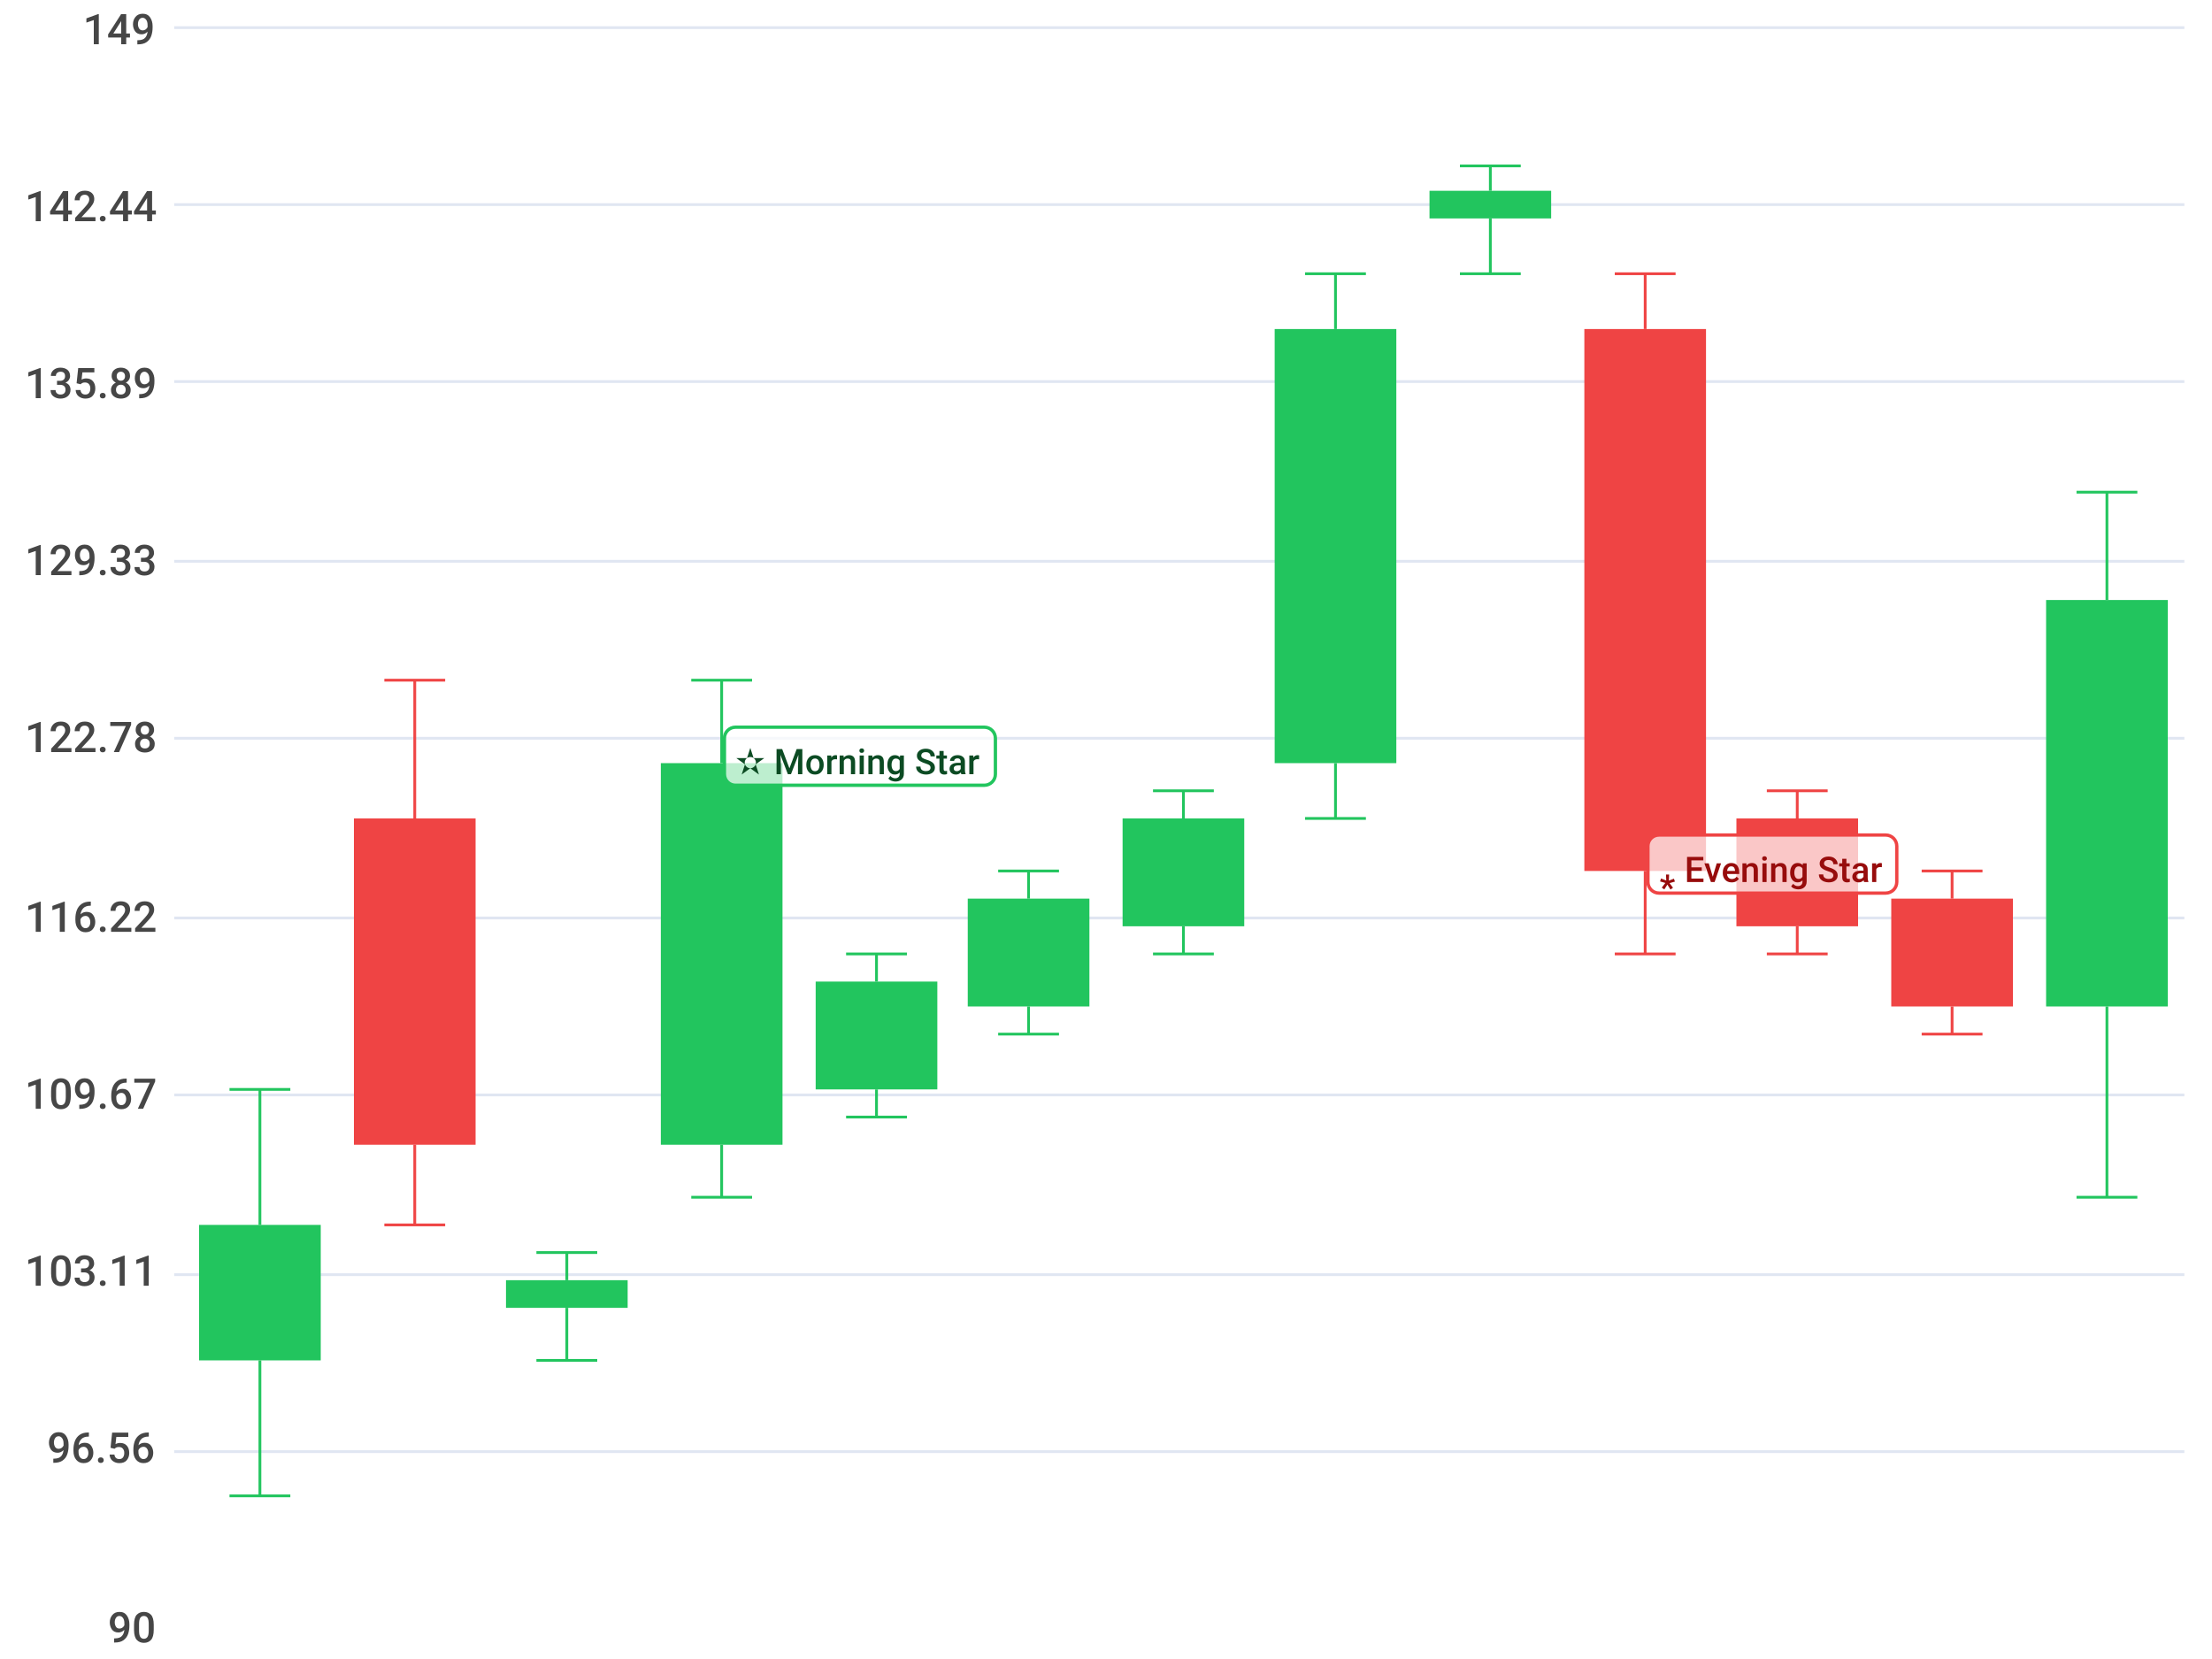
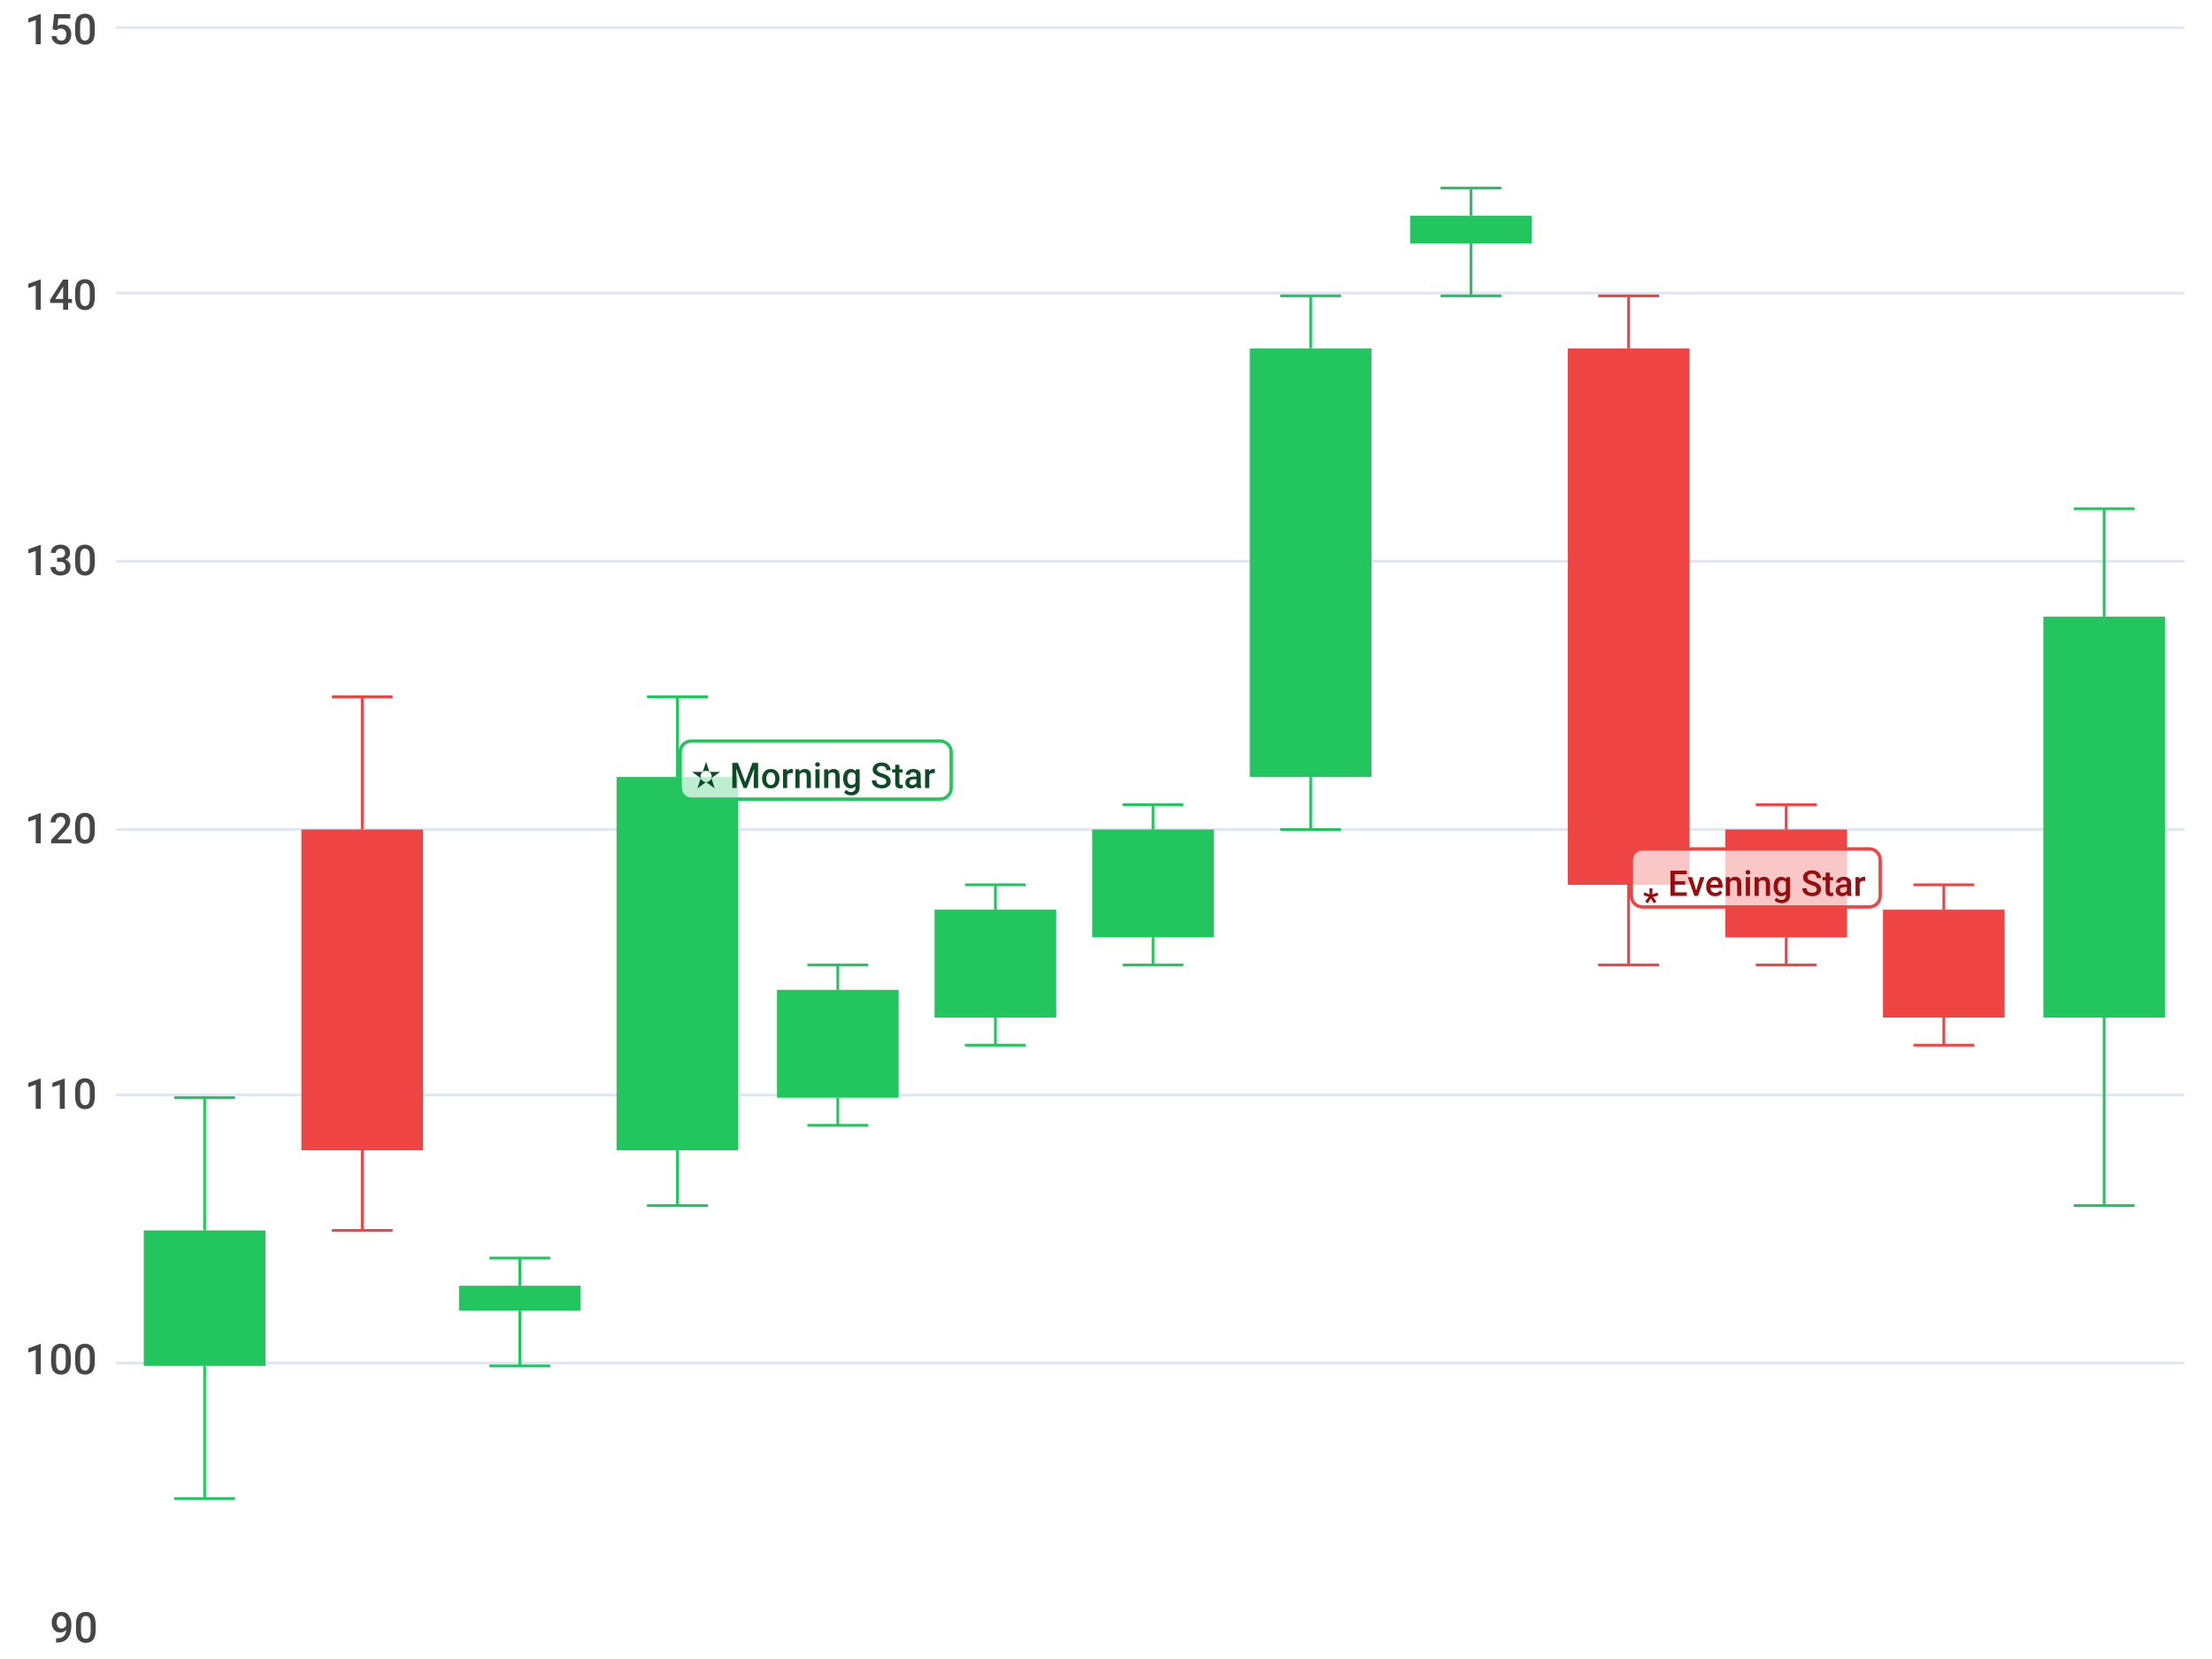
<svg xmlns="http://www.w3.org/2000/svg" viewBox="0 0 800 600">
  <path d="M 0 0 L 800 0 L 800 600 L 0 600 L 0 0" style="stroke:none;fill:white" />
-   <text x="30" y="16" style="stroke:none;fill:rgb(70,70,70);font-size:15.3px;font-family:'Roboto Medium',sans-serif">149</text>
-   <text x="9" y="80" style="stroke:none;fill:rgb(70,70,70);font-size:15.3px;font-family:'Roboto Medium',sans-serif">142.44</text>
-   <text x="9" y="144" style="stroke:none;fill:rgb(70,70,70);font-size:15.3px;font-family:'Roboto Medium',sans-serif">135.89</text>
-   <text x="9" y="208" style="stroke:none;fill:rgb(70,70,70);font-size:15.3px;font-family:'Roboto Medium',sans-serif">129.33</text>
-   <text x="9" y="272" style="stroke:none;fill:rgb(70,70,70);font-size:15.3px;font-family:'Roboto Medium',sans-serif">122.78</text>
-   <text x="9" y="337" style="stroke:none;fill:rgb(70,70,70);font-size:15.3px;font-family:'Roboto Medium',sans-serif">116.22</text>
-   <text x="9" y="401" style="stroke:none;fill:rgb(70,70,70);font-size:15.3px;font-family:'Roboto Medium',sans-serif">109.67</text>
-   <text x="9" y="465" style="stroke:none;fill:rgb(70,70,70);font-size:15.3px;font-family:'Roboto Medium',sans-serif">103.11</text>
-   <text x="17" y="529" style="stroke:none;fill:rgb(70,70,70);font-size:15.3px;font-family:'Roboto Medium',sans-serif">96.56</text>
-   <text x="39" y="594" style="stroke:none;fill:rgb(70,70,70);font-size:15.3px;font-family:'Roboto Medium',sans-serif">90</text>
-   <path d="M 63 10 L 790 10" style="stroke-width:1;stroke:rgb(224,230,242);fill:none" />
-   <path d="M 63 74 L 790 74" style="stroke-width:1;stroke:rgb(224,230,242);fill:none" />
-   <path d="M 63 138 L 790 138" style="stroke-width:1;stroke:rgb(224,230,242);fill:none" />
-   <path d="M 63 203 L 790 203" style="stroke-width:1;stroke:rgb(224,230,242);fill:none" />
-   <path d="M 63 267 L 790 267" style="stroke-width:1;stroke:rgb(224,230,242);fill:none" />
-   <path d="M 63 332 L 790 332" style="stroke-width:1;stroke:rgb(224,230,242);fill:none" />
-   <path d="M 63 396 L 790 396" style="stroke-width:1;stroke:rgb(224,230,242);fill:none" />
-   <path d="M 63 461 L 790 461" style="stroke-width:1;stroke:rgb(224,230,242);fill:none" />
-   <path d="M 63 525 L 790 525" style="stroke-width:1;stroke:rgb(224,230,242);fill:none" />
-   <path d="M 94 394 L 94 443" style="stroke-width:1;stroke:rgb(34,197,94);fill:none" />
-   <path d="M 94 492 L 94 541" style="stroke-width:1;stroke:rgb(34,197,94);fill:none" />
-   <path d="M 83 394 L 105 394" style="stroke-width:1;stroke:rgb(34,197,94);fill:none" />
-   <path d="M 83 541 L 105 541" style="stroke-width:1;stroke:rgb(34,197,94);fill:none" />
-   <path d="M 72 443 L 116 443 L 116 492 L 72 492 L 72 443" style="stroke:none;fill:rgb(34,197,94)" />
-   <path d="M 150 246 L 150 296" style="stroke-width:1;stroke:rgb(239,68,68);fill:none" />
-   <path d="M 150 414 L 150 443" style="stroke-width:1;stroke:rgb(239,68,68);fill:none" />
-   <path d="M 139 246 L 161 246" style="stroke-width:1;stroke:rgb(239,68,68);fill:none" />
-   <path d="M 139 443 L 161 443" style="stroke-width:1;stroke:rgb(239,68,68);fill:none" />
-   <path d="M 128 296 L 172 296 L 172 414 L 128 414 L 128 296" style="stroke:none;fill:rgb(239,68,68)" />
-   <path d="M 205 453 L 205 463" style="stroke-width:1;stroke:rgb(34,197,94);fill:none" />
-   <path d="M 205 473 L 205 492" style="stroke-width:1;stroke:rgb(34,197,94);fill:none" />
-   <path d="M 194 453 L 216 453" style="stroke-width:1;stroke:rgb(34,197,94);fill:none" />
-   <path d="M 194 492 L 216 492" style="stroke-width:1;stroke:rgb(34,197,94);fill:none" />
-   <path d="M 183 463 L 227 463 L 227 473 L 183 473 L 183 463" style="stroke:none;fill:rgb(34,197,94)" />
-   <path d="M 261 246 L 261 276" style="stroke-width:1;stroke:rgb(34,197,94);fill:none" />
-   <path d="M 261 414 L 261 433" style="stroke-width:1;stroke:rgb(34,197,94);fill:none" />
-   <path d="M 250 246 L 272 246" style="stroke-width:1;stroke:rgb(34,197,94);fill:none" />
-   <path d="M 250 433 L 272 433" style="stroke-width:1;stroke:rgb(34,197,94);fill:none" />
-   <path d="M 239 276 L 283 276 L 283 414 L 239 414 L 239 276" style="stroke:none;fill:rgb(34,197,94)" />
-   <path d="M 317 345 L 317 355" style="stroke-width:1;stroke:rgb(34,197,94);fill:none" />
-   <path d="M 317 394 L 317 404" style="stroke-width:1;stroke:rgb(34,197,94);fill:none" />
-   <path d="M 306 345 L 328 345" style="stroke-width:1;stroke:rgb(34,197,94);fill:none" />
-   <path d="M 306 404 L 328 404" style="stroke-width:1;stroke:rgb(34,197,94);fill:none" />
-   <path d="M 295 355 L 339 355 L 339 394 L 295 394 L 295 355" style="stroke:none;fill:rgb(34,197,94)" />
-   <path d="M 372 315 L 372 325" style="stroke-width:1;stroke:rgb(34,197,94);fill:none" />
-   <path d="M 372 364 L 372 374" style="stroke-width:1;stroke:rgb(34,197,94);fill:none" />
-   <path d="M 361 315 L 383 315" style="stroke-width:1;stroke:rgb(34,197,94);fill:none" />
-   <path d="M 361 374 L 383 374" style="stroke-width:1;stroke:rgb(34,197,94);fill:none" />
-   <path d="M 350 325 L 394 325 L 394 364 L 350 364 L 350 325" style="stroke:none;fill:rgb(34,197,94)" />
-   <path d="M 428 286 L 428 296" style="stroke-width:1;stroke:rgb(34,197,94);fill:none" />
-   <path d="M 428 335 L 428 345" style="stroke-width:1;stroke:rgb(34,197,94);fill:none" />
-   <path d="M 417 286 L 439 286" style="stroke-width:1;stroke:rgb(34,197,94);fill:none" />
-   <path d="M 417 345 L 439 345" style="stroke-width:1;stroke:rgb(34,197,94);fill:none" />
-   <path d="M 406 296 L 450 296 L 450 335 L 406 335 L 406 296" style="stroke:none;fill:rgb(34,197,94)" />
-   <path d="M 483 99 L 483 119" style="stroke-width:1;stroke:rgb(34,197,94);fill:none" />
-   <path d="M 483 276 L 483 296" style="stroke-width:1;stroke:rgb(34,197,94);fill:none" />
-   <path d="M 472 99 L 494 99" style="stroke-width:1;stroke:rgb(34,197,94);fill:none" />
-   <path d="M 472 296 L 494 296" style="stroke-width:1;stroke:rgb(34,197,94);fill:none" />
-   <path d="M 461 119 L 505 119 L 505 276 L 461 276 L 461 119" style="stroke:none;fill:rgb(34,197,94)" />
-   <path d="M 539 60 L 539 69" style="stroke-width:1;stroke:rgb(34,197,94);fill:none" />
-   <path d="M 539 79 L 539 99" style="stroke-width:1;stroke:rgb(34,197,94);fill:none" />
-   <path d="M 528 60 L 550 60" style="stroke-width:1;stroke:rgb(34,197,94);fill:none" />
-   <path d="M 528 99 L 550 99" style="stroke-width:1;stroke:rgb(34,197,94);fill:none" />
-   <path d="M 517 69 L 561 69 L 561 79 L 517 79 L 517 69" style="stroke:none;fill:rgb(34,197,94)" />
-   <path d="M 595 99 L 595 119" style="stroke-width:1;stroke:rgb(239,68,68);fill:none" />
-   <path d="M 595 315 L 595 345" style="stroke-width:1;stroke:rgb(239,68,68);fill:none" />
-   <path d="M 584 99 L 606 99" style="stroke-width:1;stroke:rgb(239,68,68);fill:none" />
-   <path d="M 584 345 L 606 345" style="stroke-width:1;stroke:rgb(239,68,68);fill:none" />
-   <path d="M 573 119 L 617 119 L 617 315 L 573 315 L 573 119" style="stroke:none;fill:rgb(239,68,68)" />
-   <path d="M 650 286 L 650 296" style="stroke-width:1;stroke:rgb(239,68,68);fill:none" />
-   <path d="M 650 335 L 650 345" style="stroke-width:1;stroke:rgb(239,68,68);fill:none" />
-   <path d="M 639 286 L 661 286" style="stroke-width:1;stroke:rgb(239,68,68);fill:none" />
-   <path d="M 639 345 L 661 345" style="stroke-width:1;stroke:rgb(239,68,68);fill:none" />
-   <path d="M 628 296 L 672 296 L 672 335 L 628 335 L 628 296" style="stroke:none;fill:rgb(239,68,68)" />
-   <path d="M 706 315 L 706 325" style="stroke-width:1;stroke:rgb(239,68,68);fill:none" />
-   <path d="M 706 364 L 706 374" style="stroke-width:1;stroke:rgb(239,68,68);fill:none" />
-   <path d="M 695 315 L 717 315" style="stroke-width:1;stroke:rgb(239,68,68);fill:none" />
-   <path d="M 695 374 L 717 374" style="stroke-width:1;stroke:rgb(239,68,68);fill:none" />
-   <path d="M 684 325 L 728 325 L 728 364 L 684 364 L 684 325" style="stroke:none;fill:rgb(239,68,68)" />
-   <path d="M 762 178 L 762 217" style="stroke-width:1;stroke:rgb(34,197,94);fill:none" />
-   <path d="M 762 364 L 762 433" style="stroke-width:1;stroke:rgb(34,197,94);fill:none" />
-   <path d="M 751 178 L 773 178" style="stroke-width:1;stroke:rgb(34,197,94);fill:none" />
-   <path d="M 751 433 L 773 433" style="stroke-width:1;stroke:rgb(34,197,94);fill:none" />
-   <path d="M 740 217 L 784 217 L 784 364 L 740 364 L 740 217" style="stroke:none;fill:rgb(34,197,94)" />
-   <path d="M 266 263 L 356 263 L 356 263 A 4 4 90.00 0 1 360 267 L 360 280 L 360 280 A 4 4 90.00 0 1 356 284 L 266 284 L 266 284 A 4 4 90.00 0 1 262 280 L 262 267 L 262 267 A 4 4 90.00 0 1 266 263 Z" style="stroke-width:1.2;stroke:rgb(34,197,94);fill:rgba(255,255,255,0.7)" />
-   <text x="266" y="280" style="stroke:none;fill:rgb(12,75,35);font-size:12.8px;font-family:'Roboto Medium',sans-serif">✫ Morning Star</text>
-   <path d="M 600 302 L 682 302 L 682 302 A 4 4 90.00 0 1 686 306 L 686 319 L 686 319 A 4 4 90.00 0 1 682 323 L 600 323 L 600 323 A 4 4 90.00 0 1 596 319 L 596 306 L 596 306 A 4 4 90.00 0 1 600 302 Z" style="stroke-width:1.2;stroke:rgb(239,68,68);fill:rgba(255,255,255,0.7)" />
-   <text x="600" y="319" style="stroke:none;fill:rgb(151,12,12);font-size:12.8px;font-family:'Roboto Medium',sans-serif">⁎ Evening Star</text>
+   <text x="9" y="16" style="stroke:none;fill:rgb(70,70,70);font-size:15.3px;font-family:'Roboto Medium',sans-serif">150</text>
+   <text x="9" y="112" style="stroke:none;fill:rgb(70,70,70);font-size:15.3px;font-family:'Roboto Medium',sans-serif">140</text>
+   <text x="9" y="208" style="stroke:none;fill:rgb(70,70,70);font-size:15.3px;font-family:'Roboto Medium',sans-serif">130</text>
+   <text x="9" y="305" style="stroke:none;fill:rgb(70,70,70);font-size:15.3px;font-family:'Roboto Medium',sans-serif">120</text>
+   <text x="9" y="401" style="stroke:none;fill:rgb(70,70,70);font-size:15.3px;font-family:'Roboto Medium',sans-serif">110</text>
+   <text x="9" y="497" style="stroke:none;fill:rgb(70,70,70);font-size:15.3px;font-family:'Roboto Medium',sans-serif">100</text>
+   <text x="18" y="594" style="stroke:none;fill:rgb(70,70,70);font-size:15.3px;font-family:'Roboto Medium',sans-serif">90</text>
+   <path d="M 42 10 L 790 10" style="stroke-width:1;stroke:rgb(224,230,242);fill:none" />
+   <path d="M 42 106 L 790 106" style="stroke-width:1;stroke:rgb(224,230,242);fill:none" />
+   <path d="M 42 203 L 790 203" style="stroke-width:1;stroke:rgb(224,230,242);fill:none" />
+   <path d="M 42 300 L 790 300" style="stroke-width:1;stroke:rgb(224,230,242);fill:none" />
+   <path d="M 42 396 L 790 396" style="stroke-width:1;stroke:rgb(224,230,242);fill:none" />
+   <path d="M 42 493 L 790 493" style="stroke-width:1;stroke:rgb(224,230,242);fill:none" />
+   <path d="M 74 397 L 74 445" style="stroke-width:1;stroke:rgb(34,197,94);fill:none" />
+   <path d="M 74 494 L 74 542" style="stroke-width:1;stroke:rgb(34,197,94);fill:none" />
+   <path d="M 63 397 L 85 397" style="stroke-width:1;stroke:rgb(34,197,94);fill:none" />
+   <path d="M 63 542 L 85 542" style="stroke-width:1;stroke:rgb(34,197,94);fill:none" />
+   <path d="M 52 445 L 96 445 L 96 494 L 52 494 L 52 445" style="stroke:none;fill:rgb(34,197,94)" />
+   <path d="M 131 252 L 131 300" style="stroke-width:1;stroke:rgb(239,68,68);fill:none" />
+   <path d="M 131 416 L 131 445" style="stroke-width:1;stroke:rgb(239,68,68);fill:none" />
+   <path d="M 120 252 L 142 252" style="stroke-width:1;stroke:rgb(239,68,68);fill:none" />
+   <path d="M 120 445 L 142 445" style="stroke-width:1;stroke:rgb(239,68,68);fill:none" />
+   <path d="M 109 300 L 153 300 L 153 416 L 109 416 L 109 300" style="stroke:none;fill:rgb(239,68,68)" />
+   <path d="M 188 455 L 188 465" style="stroke-width:1;stroke:rgb(34,197,94);fill:none" />
+   <path d="M 188 474 L 188 494" style="stroke-width:1;stroke:rgb(34,197,94);fill:none" />
+   <path d="M 177 455 L 199 455" style="stroke-width:1;stroke:rgb(34,197,94);fill:none" />
+   <path d="M 177 494 L 199 494" style="stroke-width:1;stroke:rgb(34,197,94);fill:none" />
+   <path d="M 166 465 L 210 465 L 210 474 L 166 474 L 166 465" style="stroke:none;fill:rgb(34,197,94)" />
+   <path d="M 245 252 L 245 281" style="stroke-width:1;stroke:rgb(34,197,94);fill:none" />
+   <path d="M 245 416 L 245 436" style="stroke-width:1;stroke:rgb(34,197,94);fill:none" />
+   <path d="M 234 252 L 256 252" style="stroke-width:1;stroke:rgb(34,197,94);fill:none" />
+   <path d="M 234 436 L 256 436" style="stroke-width:1;stroke:rgb(34,197,94);fill:none" />
+   <path d="M 223 281 L 267 281 L 267 416 L 223 416 L 223 281" style="stroke:none;fill:rgb(34,197,94)" />
+   <path d="M 303 349 L 303 358" style="stroke-width:1;stroke:rgb(34,197,94);fill:none" />
+   <path d="M 303 397 L 303 407" style="stroke-width:1;stroke:rgb(34,197,94);fill:none" />
+   <path d="M 292 349 L 314 349" style="stroke-width:1;stroke:rgb(34,197,94);fill:none" />
+   <path d="M 292 407 L 314 407" style="stroke-width:1;stroke:rgb(34,197,94);fill:none" />
+   <path d="M 281 358 L 325 358 L 325 397 L 281 397 L 281 358" style="stroke:none;fill:rgb(34,197,94)" />
+   <path d="M 360 320 L 360 329" style="stroke-width:1;stroke:rgb(34,197,94);fill:none" />
+   <path d="M 360 368 L 360 378" style="stroke-width:1;stroke:rgb(34,197,94);fill:none" />
+   <path d="M 349 320 L 371 320" style="stroke-width:1;stroke:rgb(34,197,94);fill:none" />
+   <path d="M 349 378 L 371 378" style="stroke-width:1;stroke:rgb(34,197,94);fill:none" />
+   <path d="M 338 329 L 382 329 L 382 368 L 338 368 L 338 329" style="stroke:none;fill:rgb(34,197,94)" />
+   <path d="M 417 291 L 417 300" style="stroke-width:1;stroke:rgb(34,197,94);fill:none" />
+   <path d="M 417 339 L 417 349" style="stroke-width:1;stroke:rgb(34,197,94);fill:none" />
+   <path d="M 406 291 L 428 291" style="stroke-width:1;stroke:rgb(34,197,94);fill:none" />
+   <path d="M 406 349 L 428 349" style="stroke-width:1;stroke:rgb(34,197,94);fill:none" />
+   <path d="M 395 300 L 439 300 L 439 339 L 395 339 L 395 300" style="stroke:none;fill:rgb(34,197,94)" />
+   <path d="M 474 107 L 474 126" style="stroke-width:1;stroke:rgb(34,197,94);fill:none" />
+   <path d="M 474 281 L 474 300" style="stroke-width:1;stroke:rgb(34,197,94);fill:none" />
+   <path d="M 463 107 L 485 107" style="stroke-width:1;stroke:rgb(34,197,94);fill:none" />
+   <path d="M 463 300 L 485 300" style="stroke-width:1;stroke:rgb(34,197,94);fill:none" />
+   <path d="M 452 126 L 496 126 L 496 281 L 452 281 L 452 126" style="stroke:none;fill:rgb(34,197,94)" />
+   <path d="M 532 68 L 532 78" style="stroke-width:1;stroke:rgb(34,197,94);fill:none" />
+   <path d="M 532 88 L 532 107" style="stroke-width:1;stroke:rgb(34,197,94);fill:none" />
+   <path d="M 521 68 L 543 68" style="stroke-width:1;stroke:rgb(34,197,94);fill:none" />
+   <path d="M 521 107 L 543 107" style="stroke-width:1;stroke:rgb(34,197,94);fill:none" />
+   <path d="M 510 78 L 554 78 L 554 88 L 510 88 L 510 78" style="stroke:none;fill:rgb(34,197,94)" />
+   <path d="M 589 107 L 589 126" style="stroke-width:1;stroke:rgb(239,68,68);fill:none" />
+   <path d="M 589 320 L 589 349" style="stroke-width:1;stroke:rgb(239,68,68);fill:none" />
+   <path d="M 578 107 L 600 107" style="stroke-width:1;stroke:rgb(239,68,68);fill:none" />
+   <path d="M 578 349 L 600 349" style="stroke-width:1;stroke:rgb(239,68,68);fill:none" />
+   <path d="M 567 126 L 611 126 L 611 320 L 567 320 L 567 126" style="stroke:none;fill:rgb(239,68,68)" />
+   <path d="M 646 291 L 646 300" style="stroke-width:1;stroke:rgb(239,68,68);fill:none" />
+   <path d="M 646 339 L 646 349" style="stroke-width:1;stroke:rgb(239,68,68);fill:none" />
+   <path d="M 635 291 L 657 291" style="stroke-width:1;stroke:rgb(239,68,68);fill:none" />
+   <path d="M 635 349 L 657 349" style="stroke-width:1;stroke:rgb(239,68,68);fill:none" />
+   <path d="M 624 300 L 668 300 L 668 339 L 624 339 L 624 300" style="stroke:none;fill:rgb(239,68,68)" />
+   <path d="M 703 320 L 703 329" style="stroke-width:1;stroke:rgb(239,68,68);fill:none" />
+   <path d="M 703 368 L 703 378" style="stroke-width:1;stroke:rgb(239,68,68);fill:none" />
+   <path d="M 692 320 L 714 320" style="stroke-width:1;stroke:rgb(239,68,68);fill:none" />
+   <path d="M 692 378 L 714 378" style="stroke-width:1;stroke:rgb(239,68,68);fill:none" />
+   <path d="M 681 329 L 725 329 L 725 368 L 681 368 L 681 329" style="stroke:none;fill:rgb(239,68,68)" />
+   <path d="M 761 184 L 761 223" style="stroke-width:1;stroke:rgb(34,197,94);fill:none" />
+   <path d="M 761 368 L 761 436" style="stroke-width:1;stroke:rgb(34,197,94);fill:none" />
+   <path d="M 750 184 L 772 184" style="stroke-width:1;stroke:rgb(34,197,94);fill:none" />
+   <path d="M 750 436 L 772 436" style="stroke-width:1;stroke:rgb(34,197,94);fill:none" />
+   <path d="M 739 223 L 783 223 L 783 368 L 739 368 L 739 223" style="stroke:none;fill:rgb(34,197,94)" />
+   <path d="M 250 268 L 340 268 L 340 268 A 4 4 90.00 0 1 344 272 L 344 285 L 344 285 A 4 4 90.00 0 1 340 289 L 250 289 L 250 289 A 4 4 90.00 0 1 246 285 L 246 272 L 246 272 A 4 4 90.00 0 1 250 268 Z" style="stroke-width:1.2;stroke:rgb(34,197,94);fill:rgba(255,255,255,0.7)" />
+   <text x="250" y="285" style="stroke:none;fill:rgb(12,75,35);font-size:12.8px;font-family:'Roboto Medium',sans-serif">✫ Morning Star</text>
+   <path d="M 594 307 L 676 307 L 676 307 A 4 4 90.00 0 1 680 311 L 680 324 L 680 324 A 4 4 90.00 0 1 676 328 L 594 328 L 594 328 A 4 4 90.00 0 1 590 324 L 590 311 L 590 311 A 4 4 90.00 0 1 594 307 Z" style="stroke-width:1.2;stroke:rgb(239,68,68);fill:rgba(255,255,255,0.7)" />
+   <text x="594" y="324" style="stroke:none;fill:rgb(151,12,12);font-size:12.8px;font-family:'Roboto Medium',sans-serif">⁎ Evening Star</text>
</svg>
